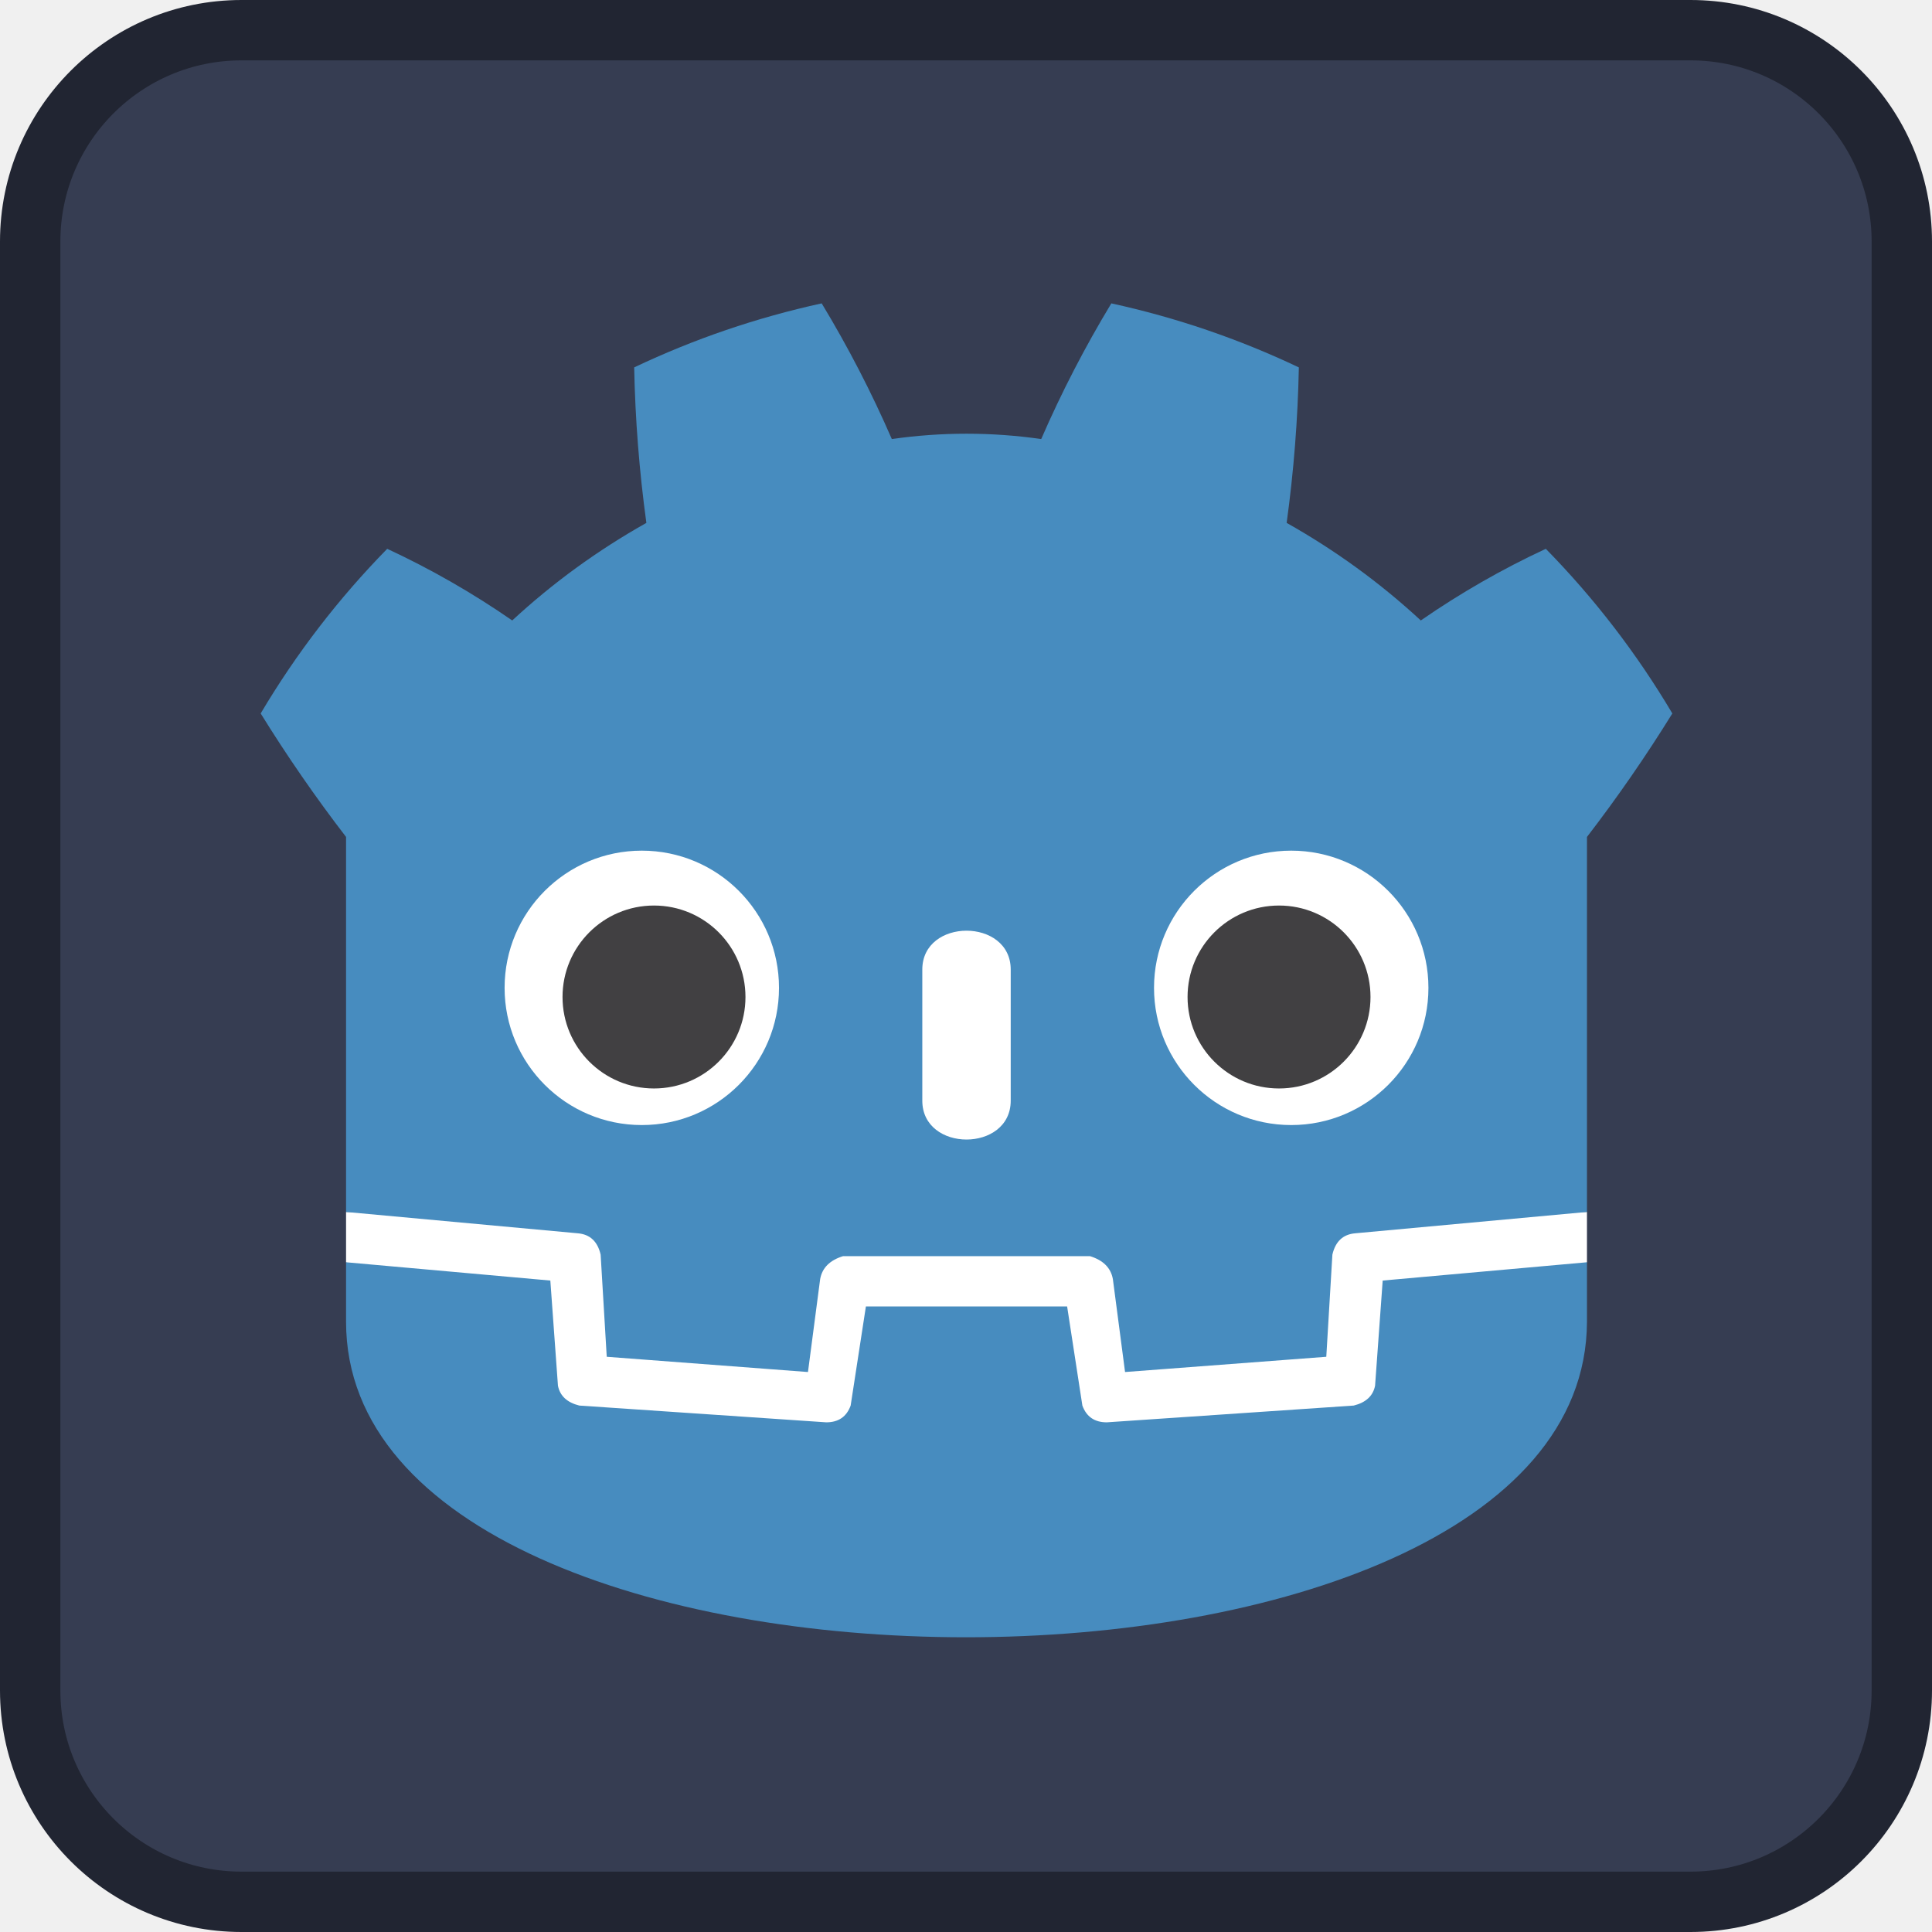
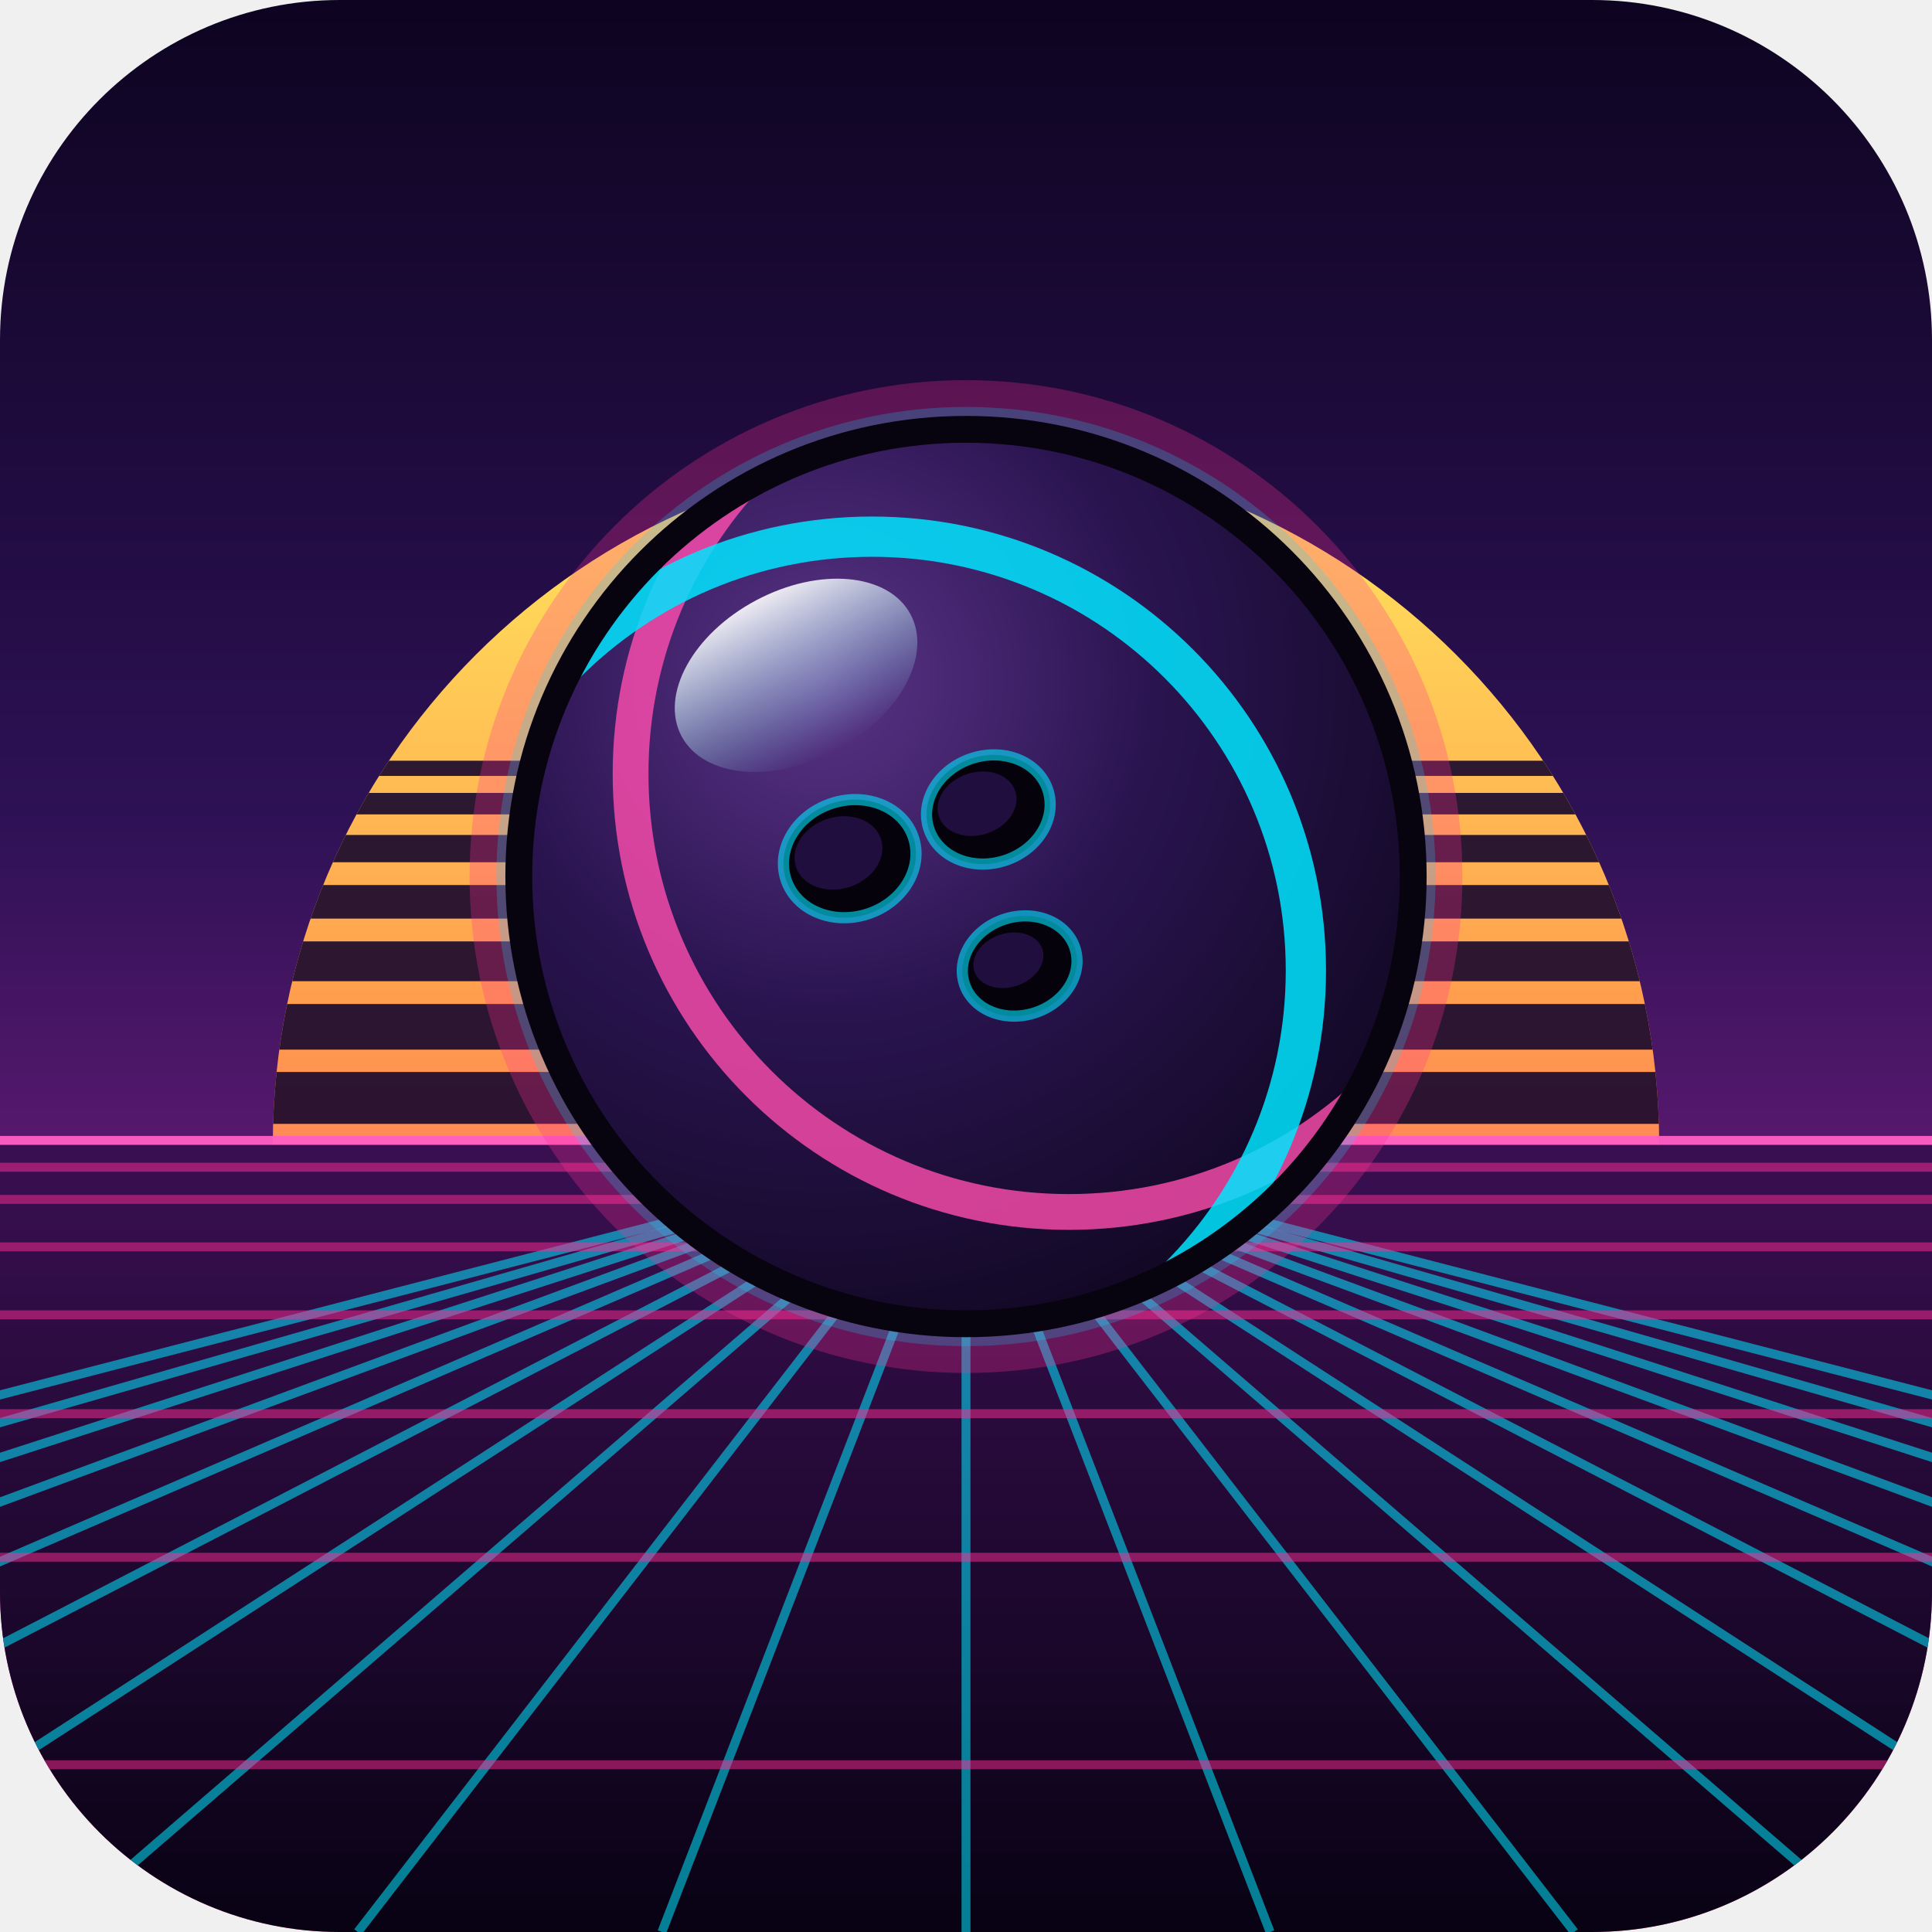
- <svg xmlns="http://www.w3.org/2000/svg" width="128" height="128">
-   <rect width="124" height="124" x="2" y="2" fill="#363d52" stroke="#212532" stroke-width="4" rx="14" />
-   <g fill="#fff" transform="translate(12.322 12.322)scale(.101)">
-     <path d="M105 673v33q407 354 814 0v-33z" />
-     <path fill="#478cbf" d="m105 673 152 14q12 1 15 14l4 67 132 10 8-61q2-11 15-15h162q13 4 15 15l8 61 132-10 4-67q3-13 15-14l152-14V427q30-39 56-81-35-59-83-108-43 20-82 47-40-37-88-64 7-51 8-102-59-28-123-42-26 43-46 89-49-7-98 0-20-46-46-89-64 14-123 42 1 51 8 102-48 27-88 64-39-27-82-47-48 49-83 108 26 42 56 81zm0 33v39c0 276 813 276 814 0v-39l-134 12-5 69q-2 10-14 13l-162 11q-12 0-16-11l-10-65H446l-10 65q-4 11-16 11l-162-11q-12-3-14-13l-5-69z" />
-     <path d="M483 600c0 34 58 34 58 0v-86c0-34-58-34-58 0z" />
-     <circle cx="725" cy="526" r="90" />
-     <circle cx="299" cy="526" r="90" />
-   </g>
-   <g fill="#414042" transform="translate(12.322 12.322)scale(.101)">
-     <circle cx="307" cy="532" r="60" />
-     <circle cx="717" cy="532" r="60" />
+ <svg xmlns="http://www.w3.org/2000/svg" width="432" height="432" viewBox="0 0 432 432">
+   <defs>
+     <linearGradient id="sky" x1="0" y1="0" x2="0" y2="1">
+       <stop offset="0.00" stop-color="#0d0420" />
+       <stop offset="0.42" stop-color="#2d1155" />
+       <stop offset="0.75" stop-color="#7d1f83" />
+       <stop offset="1.00" stop-color="#ff4d9d" />
+     </linearGradient>
+     <linearGradient id="sun" x1="0" y1="0" x2="0" y2="1">
+       <stop offset="0.00" stop-color="#ffe95c" />
+       <stop offset="0.42" stop-color="#ff9a4d" />
+       <stop offset="1.00" stop-color="#ff2d95" />
+     </linearGradient>
+     <linearGradient id="ground" x1="0" y1="0" x2="0" y2="1">
+       <stop offset="0.00" stop-color="#3a0f52" />
+       <stop offset="1.00" stop-color="#080213" />
+     </linearGradient>
+     <radialGradient id="ballBody" cx="0.34" cy="0.28" r="0.88">
+       <stop offset="0.00" stop-color="#5b3488" />
+       <stop offset="0.42" stop-color="#2a1450" />
+       <stop offset="1.00" stop-color="#0b0518" />
+     </radialGradient>
+     <linearGradient id="gloss" x1="0" y1="0" x2="0" y2="1">
+       <stop offset="0.00" stop-color="#ffffff" stop-opacity="0.90" />
+       <stop offset="1.00" stop-color="#8be9ff" stop-opacity="0.00" />
+     </linearGradient>
+     <clipPath id="skyClip">
+       <rect x="0" y="0" width="432" height="256" />
+     </clipPath>
+     <clipPath id="groundClip">
+       <rect x="0" y="256" width="432" height="176" />
+     </clipPath>
+     <clipPath id="sunClip">
+       <circle cx="216.0" cy="256" r="155" />
+     </clipPath>
+     <clipPath id="ballClip">
+       <circle cx="216.0" cy="196" r="100" />
+     </clipPath>
+   </defs>
+   <defs>
+     <clipPath id="roundClip">
+       <rect x="0" y="0" width="432" height="432" rx="76" />
+     </clipPath>
+   </defs>
+   <g clip-path="url(#roundClip)">
+     <rect x="0" y="0" width="432" height="432" fill="url(#sky)" />
+     <g clip-path="url(#skyClip)">
+       <circle cx="216.0" cy="256" r="155" fill="url(#sun)" />
+       <g clip-path="url(#sunClip)">
+         <rect x="61.0" y="170.1" width="310" height="3.4" fill="#1a0a2e" opacity="0.92" />
+         <rect x="61.0" y="177.3" width="310" height="4.8" fill="#1a0a2e" opacity="0.92" />
+         <rect x="61.0" y="186.7" width="310" height="6.1" fill="#1a0a2e" opacity="0.92" />
+         <rect x="61.0" y="197.9" width="310" height="7.5" fill="#1a0a2e" opacity="0.92" />
+         <rect x="61.0" y="210.5" width="310" height="8.9" fill="#1a0a2e" opacity="0.92" />
+         <rect x="61.0" y="224.5" width="310" height="10.2" fill="#1a0a2e" opacity="0.92" />
+         <rect x="61.0" y="239.7" width="310" height="11.6" fill="#1a0a2e" opacity="0.92" />
+         <rect x="61.0" y="256.0" width="310" height="13.0" fill="#1a0a2e" opacity="0.92" />
+       </g>
+     </g>
+     <rect x="0" y="254" width="432" height="4" fill="#ff5ec4" opacity="0.95" />
+     <rect x="0" y="256" width="432" height="176" fill="url(#ground)" />
+     <g clip-path="url(#groundClip)" fill="none" stroke-width="2">
+       <line x1="216.0" y1="256" x2="-464" y2="432" stroke="#00e5ff" stroke-opacity="0.55" />
+       <line x1="216.0" y1="256" x2="-396" y2="432" stroke="#00e5ff" stroke-opacity="0.55" />
+       <line x1="216.0" y1="256" x2="-328" y2="432" stroke="#00e5ff" stroke-opacity="0.55" />
+       <line x1="216.0" y1="256" x2="-260" y2="432" stroke="#00e5ff" stroke-opacity="0.55" />
+       <line x1="216.0" y1="256" x2="-192" y2="432" stroke="#00e5ff" stroke-opacity="0.55" />
+       <line x1="216.0" y1="256" x2="-124" y2="432" stroke="#00e5ff" stroke-opacity="0.55" />
+       <line x1="216.0" y1="256" x2="-56" y2="432" stroke="#00e5ff" stroke-opacity="0.55" />
+       <line x1="216.0" y1="256" x2="12" y2="432" stroke="#00e5ff" stroke-opacity="0.55" />
+       <line x1="216.0" y1="256" x2="80" y2="432" stroke="#00e5ff" stroke-opacity="0.55" />
+       <line x1="216.0" y1="256" x2="148" y2="432" stroke="#00e5ff" stroke-opacity="0.55" />
+       <line x1="216.0" y1="256" x2="216" y2="432" stroke="#00e5ff" stroke-opacity="0.55" />
+       <line x1="216.0" y1="256" x2="284" y2="432" stroke="#00e5ff" stroke-opacity="0.55" />
+       <line x1="216.0" y1="256" x2="352" y2="432" stroke="#00e5ff" stroke-opacity="0.55" />
+       <line x1="216.0" y1="256" x2="420" y2="432" stroke="#00e5ff" stroke-opacity="0.55" />
+       <line x1="216.0" y1="256" x2="488" y2="432" stroke="#00e5ff" stroke-opacity="0.55" />
+       <line x1="216.0" y1="256" x2="556" y2="432" stroke="#00e5ff" stroke-opacity="0.55" />
+       <line x1="216.0" y1="256" x2="624" y2="432" stroke="#00e5ff" stroke-opacity="0.55" />
+       <line x1="216.0" y1="256" x2="692" y2="432" stroke="#00e5ff" stroke-opacity="0.55" />
+       <line x1="216.0" y1="256" x2="760" y2="432" stroke="#00e5ff" stroke-opacity="0.55" />
+       <line x1="216.0" y1="256" x2="828" y2="432" stroke="#00e5ff" stroke-opacity="0.55" />
+       <line x1="216.0" y1="256" x2="896" y2="432" stroke="#00e5ff" stroke-opacity="0.55" />
+       <line x1="0" y1="261.0" x2="432" y2="261.0" stroke="#ff2d95" stroke-opacity="0.5" />
+       <line x1="0" y1="268.2" x2="432" y2="268.2" stroke="#ff2d95" stroke-opacity="0.5" />
+       <line x1="0" y1="278.8" x2="432" y2="278.8" stroke="#ff2d95" stroke-opacity="0.5" />
+       <line x1="0" y1="294.0" x2="432" y2="294.0" stroke="#ff2d95" stroke-opacity="0.5" />
+       <line x1="0" y1="316.1" x2="432" y2="316.1" stroke="#ff2d95" stroke-opacity="0.5" />
+       <line x1="0" y1="348.2" x2="432" y2="348.2" stroke="#ff2d95" stroke-opacity="0.5" />
+       <line x1="0" y1="394.6" x2="432" y2="394.6" stroke="#ff2d95" stroke-opacity="0.5" />
+     </g>
+     <circle cx="216.0" cy="196" r="111" fill="#ff2d95" opacity="0.28" />
+     <circle cx="216.0" cy="196" r="105" fill="#00e5ff" opacity="0.22" />
+     <circle cx="216.0" cy="196" r="100" fill="url(#ballBody)" />
+     <g clip-path="url(#ballClip)">
+       <circle cx="239.0" cy="173" r="98" fill="none" stroke="#ff4dae" stroke-width="8" opacity="0.8" />
+       <circle cx="195.0" cy="217" r="97" fill="none" stroke="#00e5ff" stroke-width="9" opacity="0.85" />
+     </g>
+     <circle cx="216.0" cy="196" r="100" fill="none" stroke="#07030f" stroke-width="6" />
+     <ellipse cx="178.0" cy="151" rx="29" ry="19" fill="url(#gloss)" transform="rotate(-28 178.0 151)" />
+     <g transform="rotate(-18 190.0 192)">
+       <ellipse cx="190.0" cy="192" rx="15" ry="13" fill="#05020b" stroke="#00e5ff" stroke-width="2.5" stroke-opacity="0.6" />
+       <ellipse cx="188.0" cy="190" rx="10" ry="8" fill="#241046" opacity="0.85" />
+     </g>
+     <g transform="rotate(-18 221.0 181)">
+       <ellipse cx="221.0" cy="181" rx="14" ry="12" fill="#05020b" stroke="#00e5ff" stroke-width="2.5" stroke-opacity="0.6" />
+       <ellipse cx="219.0" cy="179" rx="9" ry="7" fill="#241046" opacity="0.85" />
+     </g>
+     <g transform="rotate(-18 228.0 216)">
+       <ellipse cx="228.0" cy="216" rx="13" ry="11" fill="#05020b" stroke="#00e5ff" stroke-width="2.5" stroke-opacity="0.6" />
+       <ellipse cx="226.0" cy="214" rx="8" ry="6" fill="#241046" opacity="0.85" />
+     </g>
  </g>
</svg>
